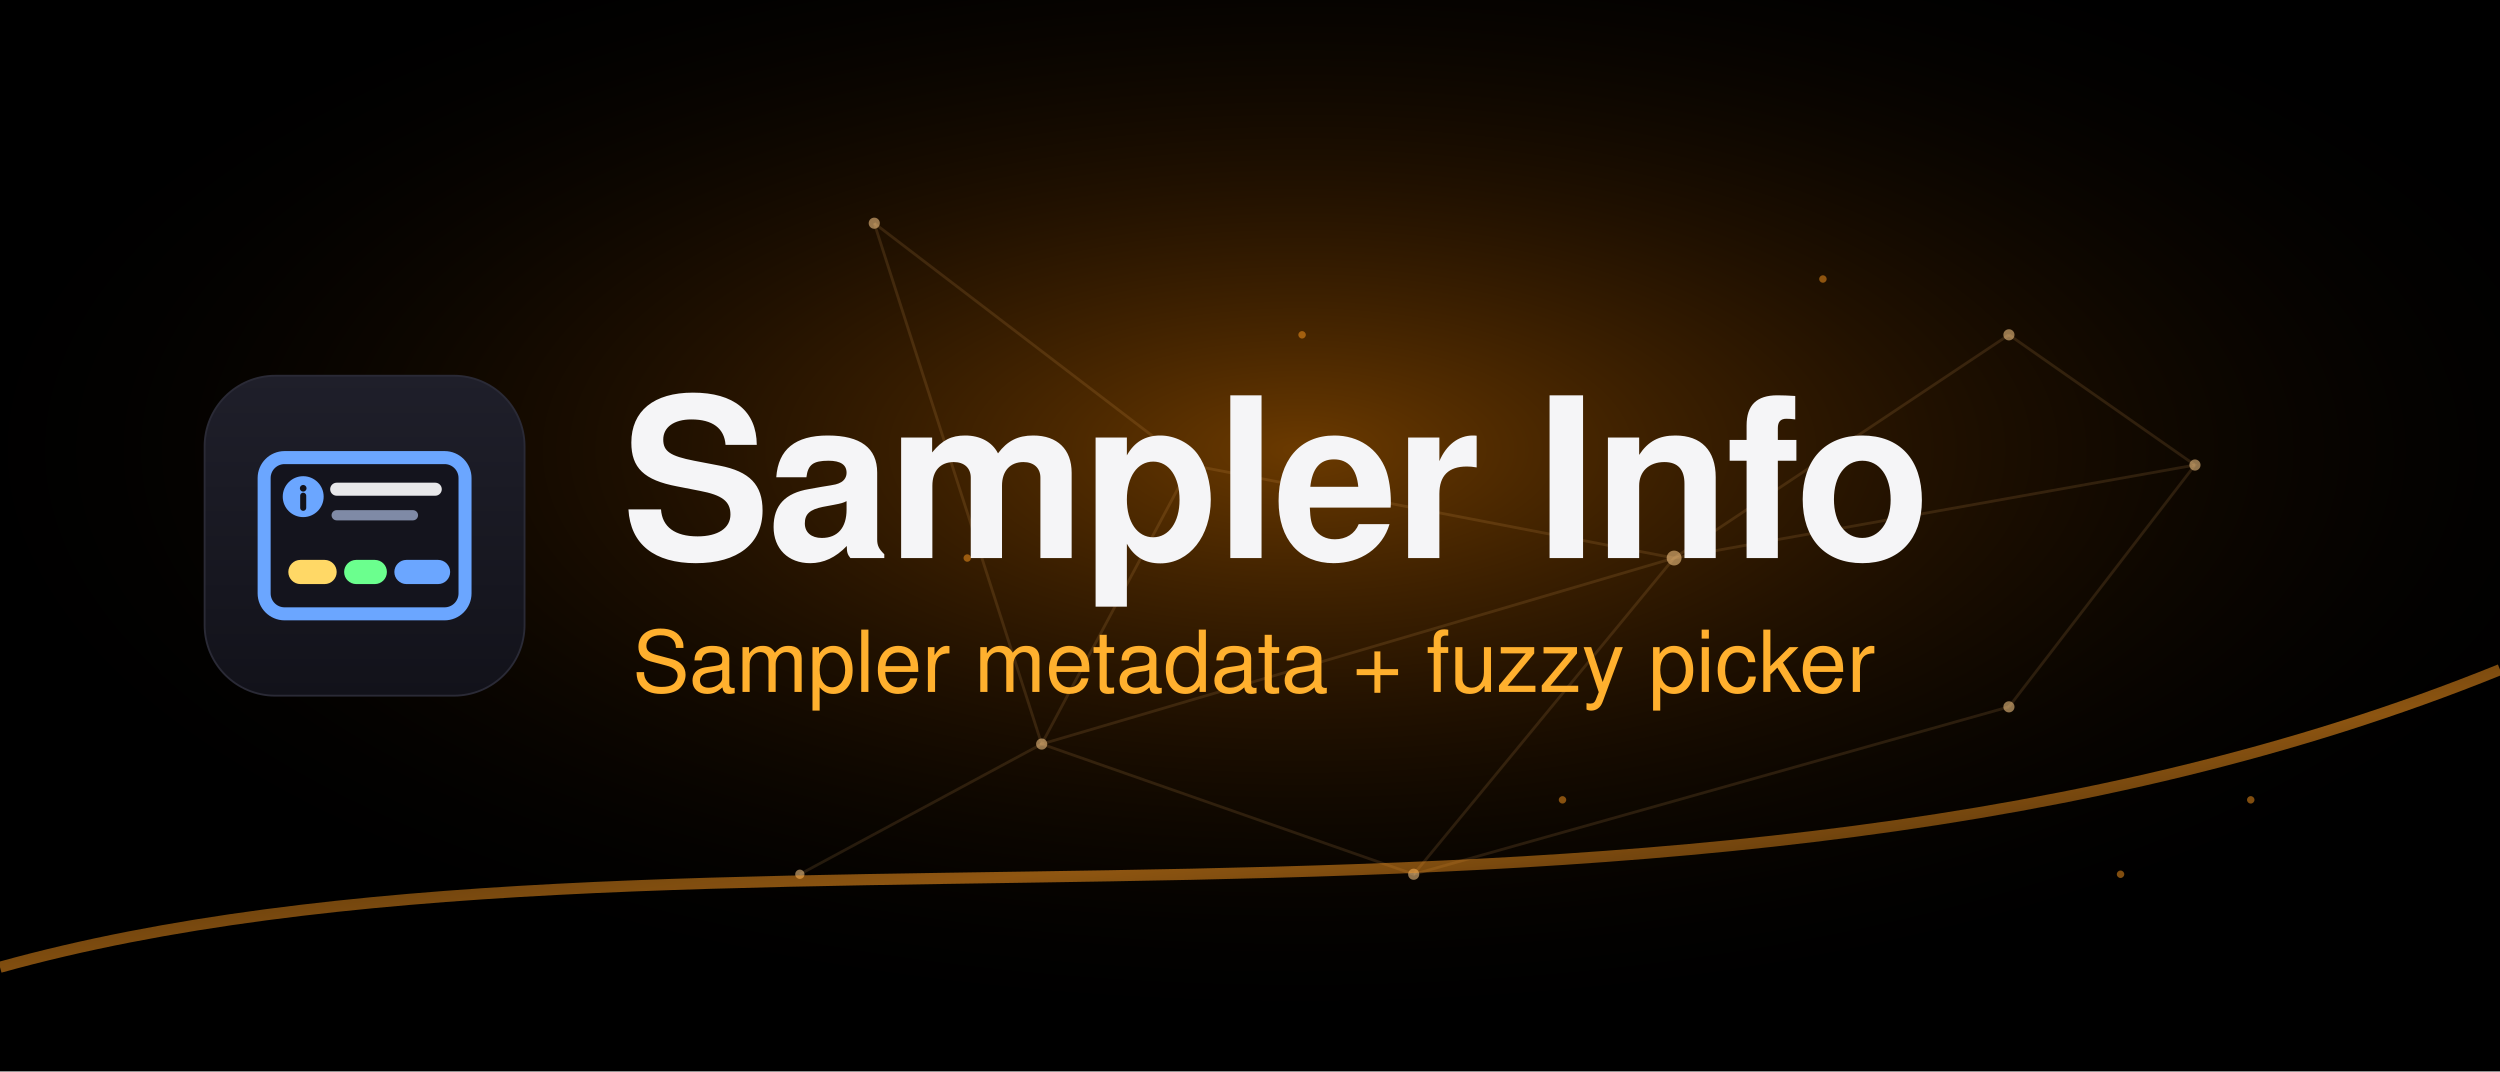
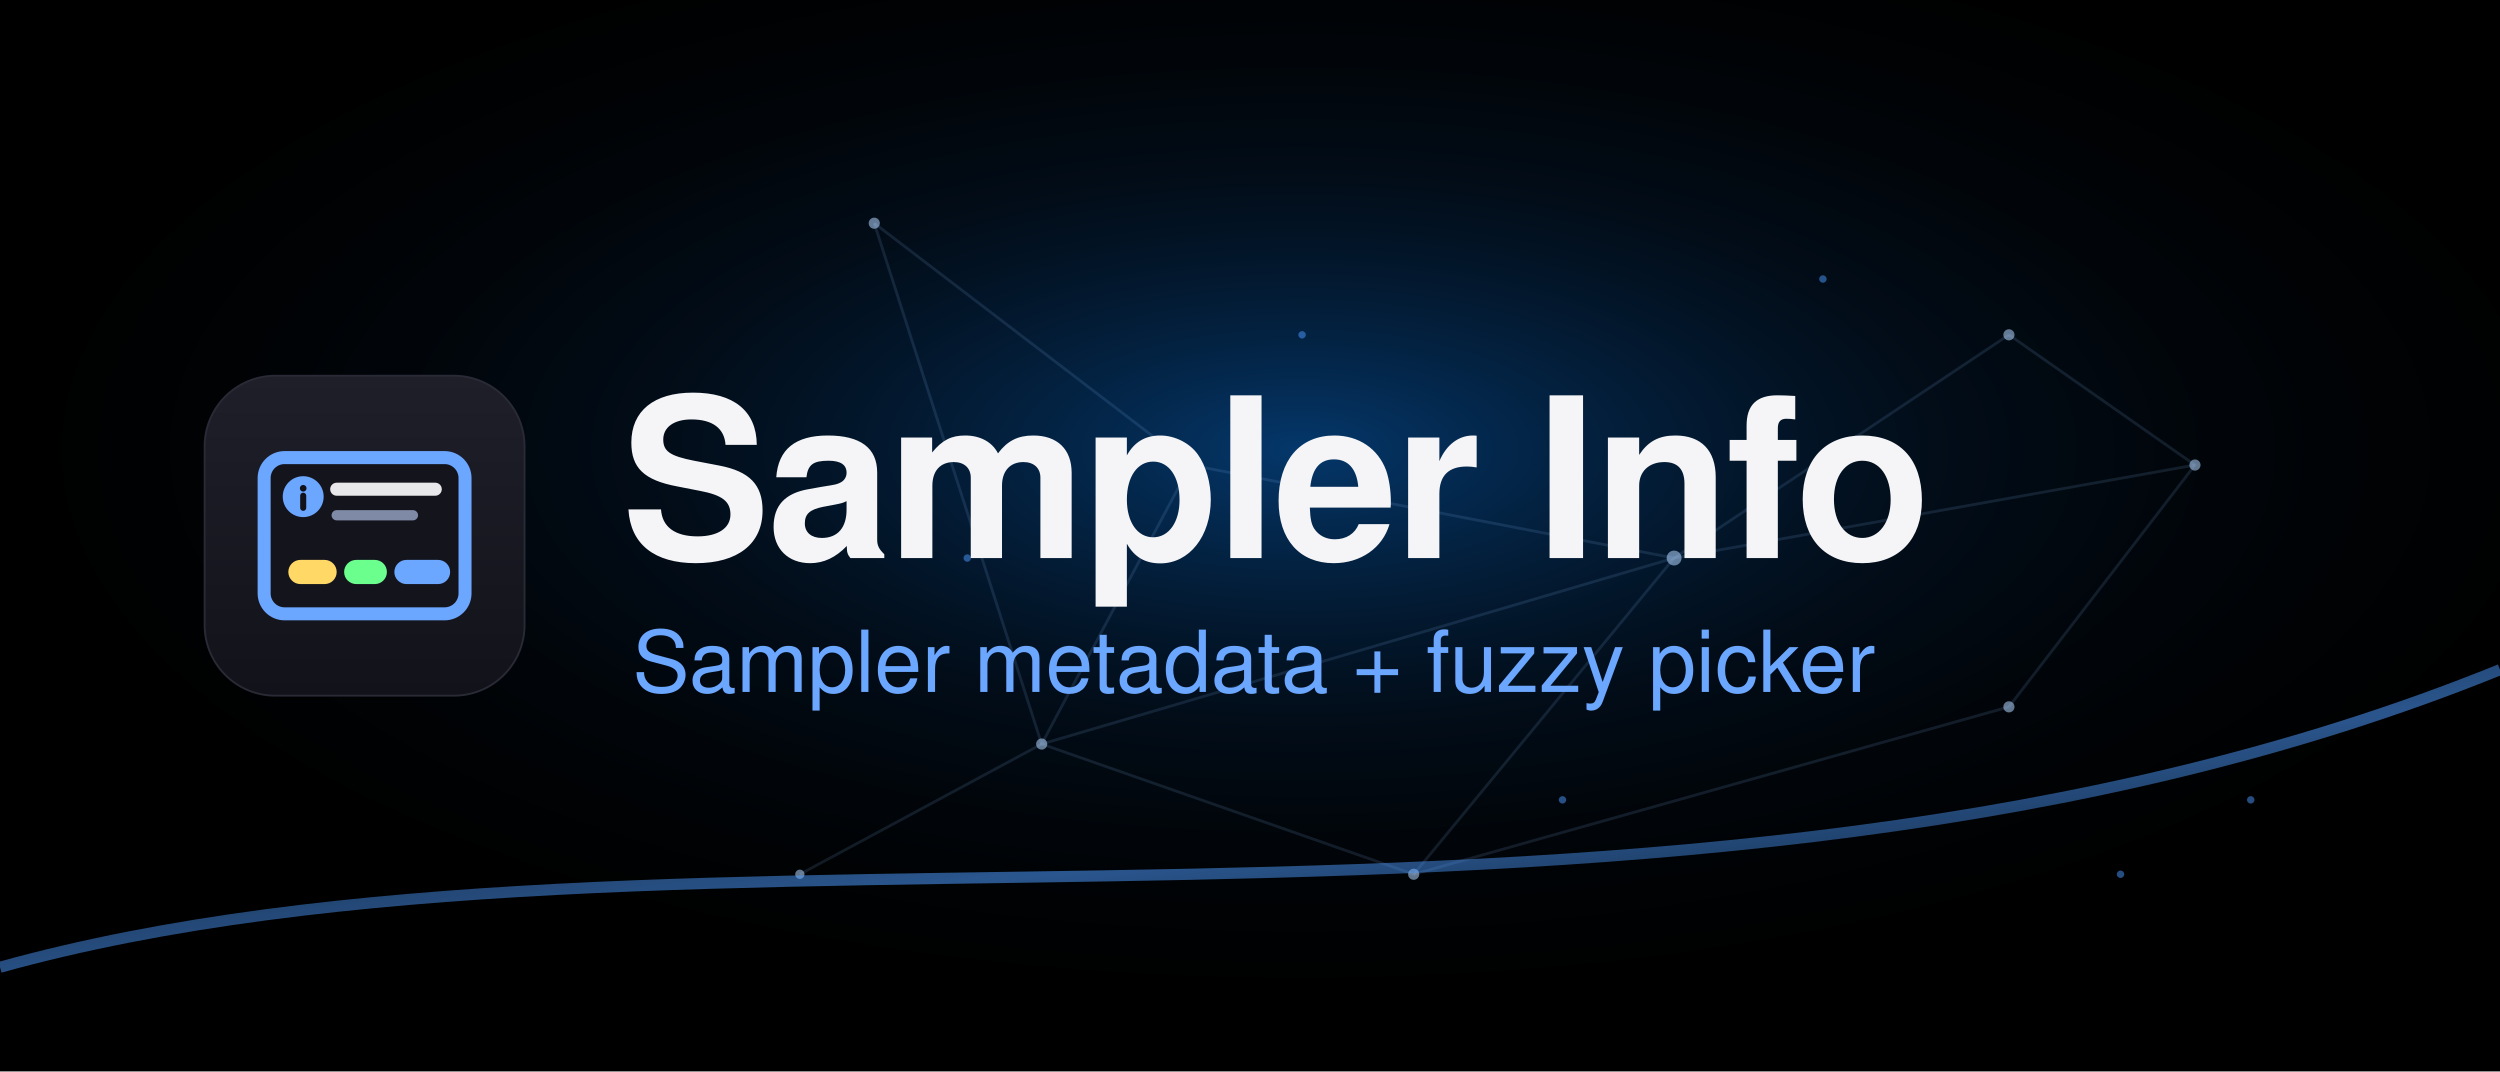
<svg xmlns="http://www.w3.org/2000/svg" width="1344" height="576" viewBox="0 0 1344 576">
  <defs>
    <linearGradient id="tile" x1="0" y1="0" x2="0" y2="1">
      <stop offset="0" stop-color="#1f1f2a" />
      <stop offset="1" stop-color="#12121a" />
    </linearGradient>
    <radialGradient id="glow" cx="52%" cy="42%" r="55%">
-       <stop offset="0" stop-color="#ff8a00" stop-opacity="0.42" />
-       <stop offset="0.45" stop-color="#b85e00" stop-opacity="0.18" />
+       <stop offset="0" stop-color="#0a84ff" stop-opacity="0.42" />
+       <stop offset="0.45" stop-color="#0a4a8f" stop-opacity="0.18" />
      <stop offset="1" stop-color="#000000" stop-opacity="0" />
    </radialGradient>
    <linearGradient id="sweep" x1="0" y1="0" x2="1" y2="1">
-       <stop offset="0" stop-color="#ff9a1f" stop-opacity="0" />
-       <stop offset="0.55" stop-color="#ff9a1f" stop-opacity="0.55" />
-       <stop offset="1" stop-color="#ff9a1f" stop-opacity="0" />
+       <stop offset="0" stop-color="#4d9bff" stop-opacity="0" />
+       <stop offset="0.55" stop-color="#4d9bff" stop-opacity="0.55" />
+       <stop offset="1" stop-color="#4d9bff" stop-opacity="0" />
    </linearGradient>
  </defs>
  <rect width="1344" height="576" fill="#000000" />
  <rect width="1344" height="576" fill="url(#glow)" />
-   <g stroke="#ffb86b" stroke-opacity="0.13" stroke-width="1.5" fill="none">
+   <g stroke="#8fc0ff" stroke-opacity="0.13" stroke-width="1.5" fill="none">
    <path d="M470 120 L640 250 L560 400 L760 470 L900 300 L1080 180" />
    <path d="M640 250 L900 300 M560 400 L900 300 M470 120 L560 400 M760 470 L1080 380 M900 300 L1180 250" />
    <path d="M430 470 L560 400 M1080 180 L1180 250 L1080 380" />
  </g>
-   <g fill="#ffce8a" fill-opacity="0.55">
+   <g fill="#b3d4ff" fill-opacity="0.55">
    <circle cx="470" cy="120" r="3" />
    <circle cx="640" cy="250" r="3.5" />
    <circle cx="560" cy="400" r="3" />
    <circle cx="760" cy="470" r="3" />
    <circle cx="900" cy="300" r="4" />
    <circle cx="1080" cy="180" r="3" />
    <circle cx="1180" cy="250" r="3" />
    <circle cx="1080" cy="380" r="3" />
    <circle cx="430" cy="470" r="2.5" />
  </g>
-   <g fill="#ff9a1f" fill-opacity="0.5">
+   <g fill="#4d9bff" fill-opacity="0.5">
    <circle cx="1210" cy="430" r="2" />
    <circle cx="980" cy="150" r="2" />
    <circle cx="700" cy="180" r="2" />
    <circle cx="520" cy="300" r="2" />
    <circle cx="1140" cy="470" r="2" />
    <circle cx="840" cy="430" r="2" />
  </g>
  <path d="M0 520 C 360 420, 900 540, 1344 360" stroke="url(#sweep)" stroke-width="6" fill="none" />
  <g transform="translate(96,188) scale(0.5)">
    <rect x="28" y="28" width="344" height="344" rx="76" fill="url(#tile)" stroke="#2a2a36" stroke-width="2" />
    <rect x="92" y="116" width="216" height="168" rx="22" fill="#14141d" stroke="#6ba6ff" stroke-width="14" />
    <circle cx="134" cy="158" r="22" fill="#6ba6ff" />
    <circle cx="134" cy="149" r="3.6" fill="#12121a" />
    <path d="M134,157 L134,170" fill="none" stroke="#12121a" stroke-width="6.5" stroke-linecap="round" />
    <path d="M170,150 H276" fill="none" stroke="#e8e8ea" stroke-width="14" stroke-linecap="round" />
    <path d="M170,178 H252" fill="none" stroke="#7f8aa6" stroke-width="11" stroke-linecap="round" />
    <rect x="118" y="226" width="52" height="26" rx="13" fill="#ffd866" />
    <rect x="178" y="226" width="46" height="26" rx="13" fill="#6bff8e" />
    <rect x="232" y="226" width="60" height="26" rx="13" fill="#6ba6ff" />
  </g>
  <text x="334" y="300" font-family="Helvetica, Arial, sans-serif" font-weight="bold" font-size="120" fill="#f5f5f7" letter-spacing="-2">Sampler Info</text>
-   <text x="340" y="372" font-family="Helvetica, Arial, sans-serif" font-weight="500" font-size="46" fill="#ffb02e">Sampler metadata + fuzzy picker</text>
+   <text x="340" y="372" font-family="Helvetica, Arial, sans-serif" font-weight="500" font-size="46" fill="#6ba6ff">Sampler metadata + fuzzy picker</text>
</svg>
